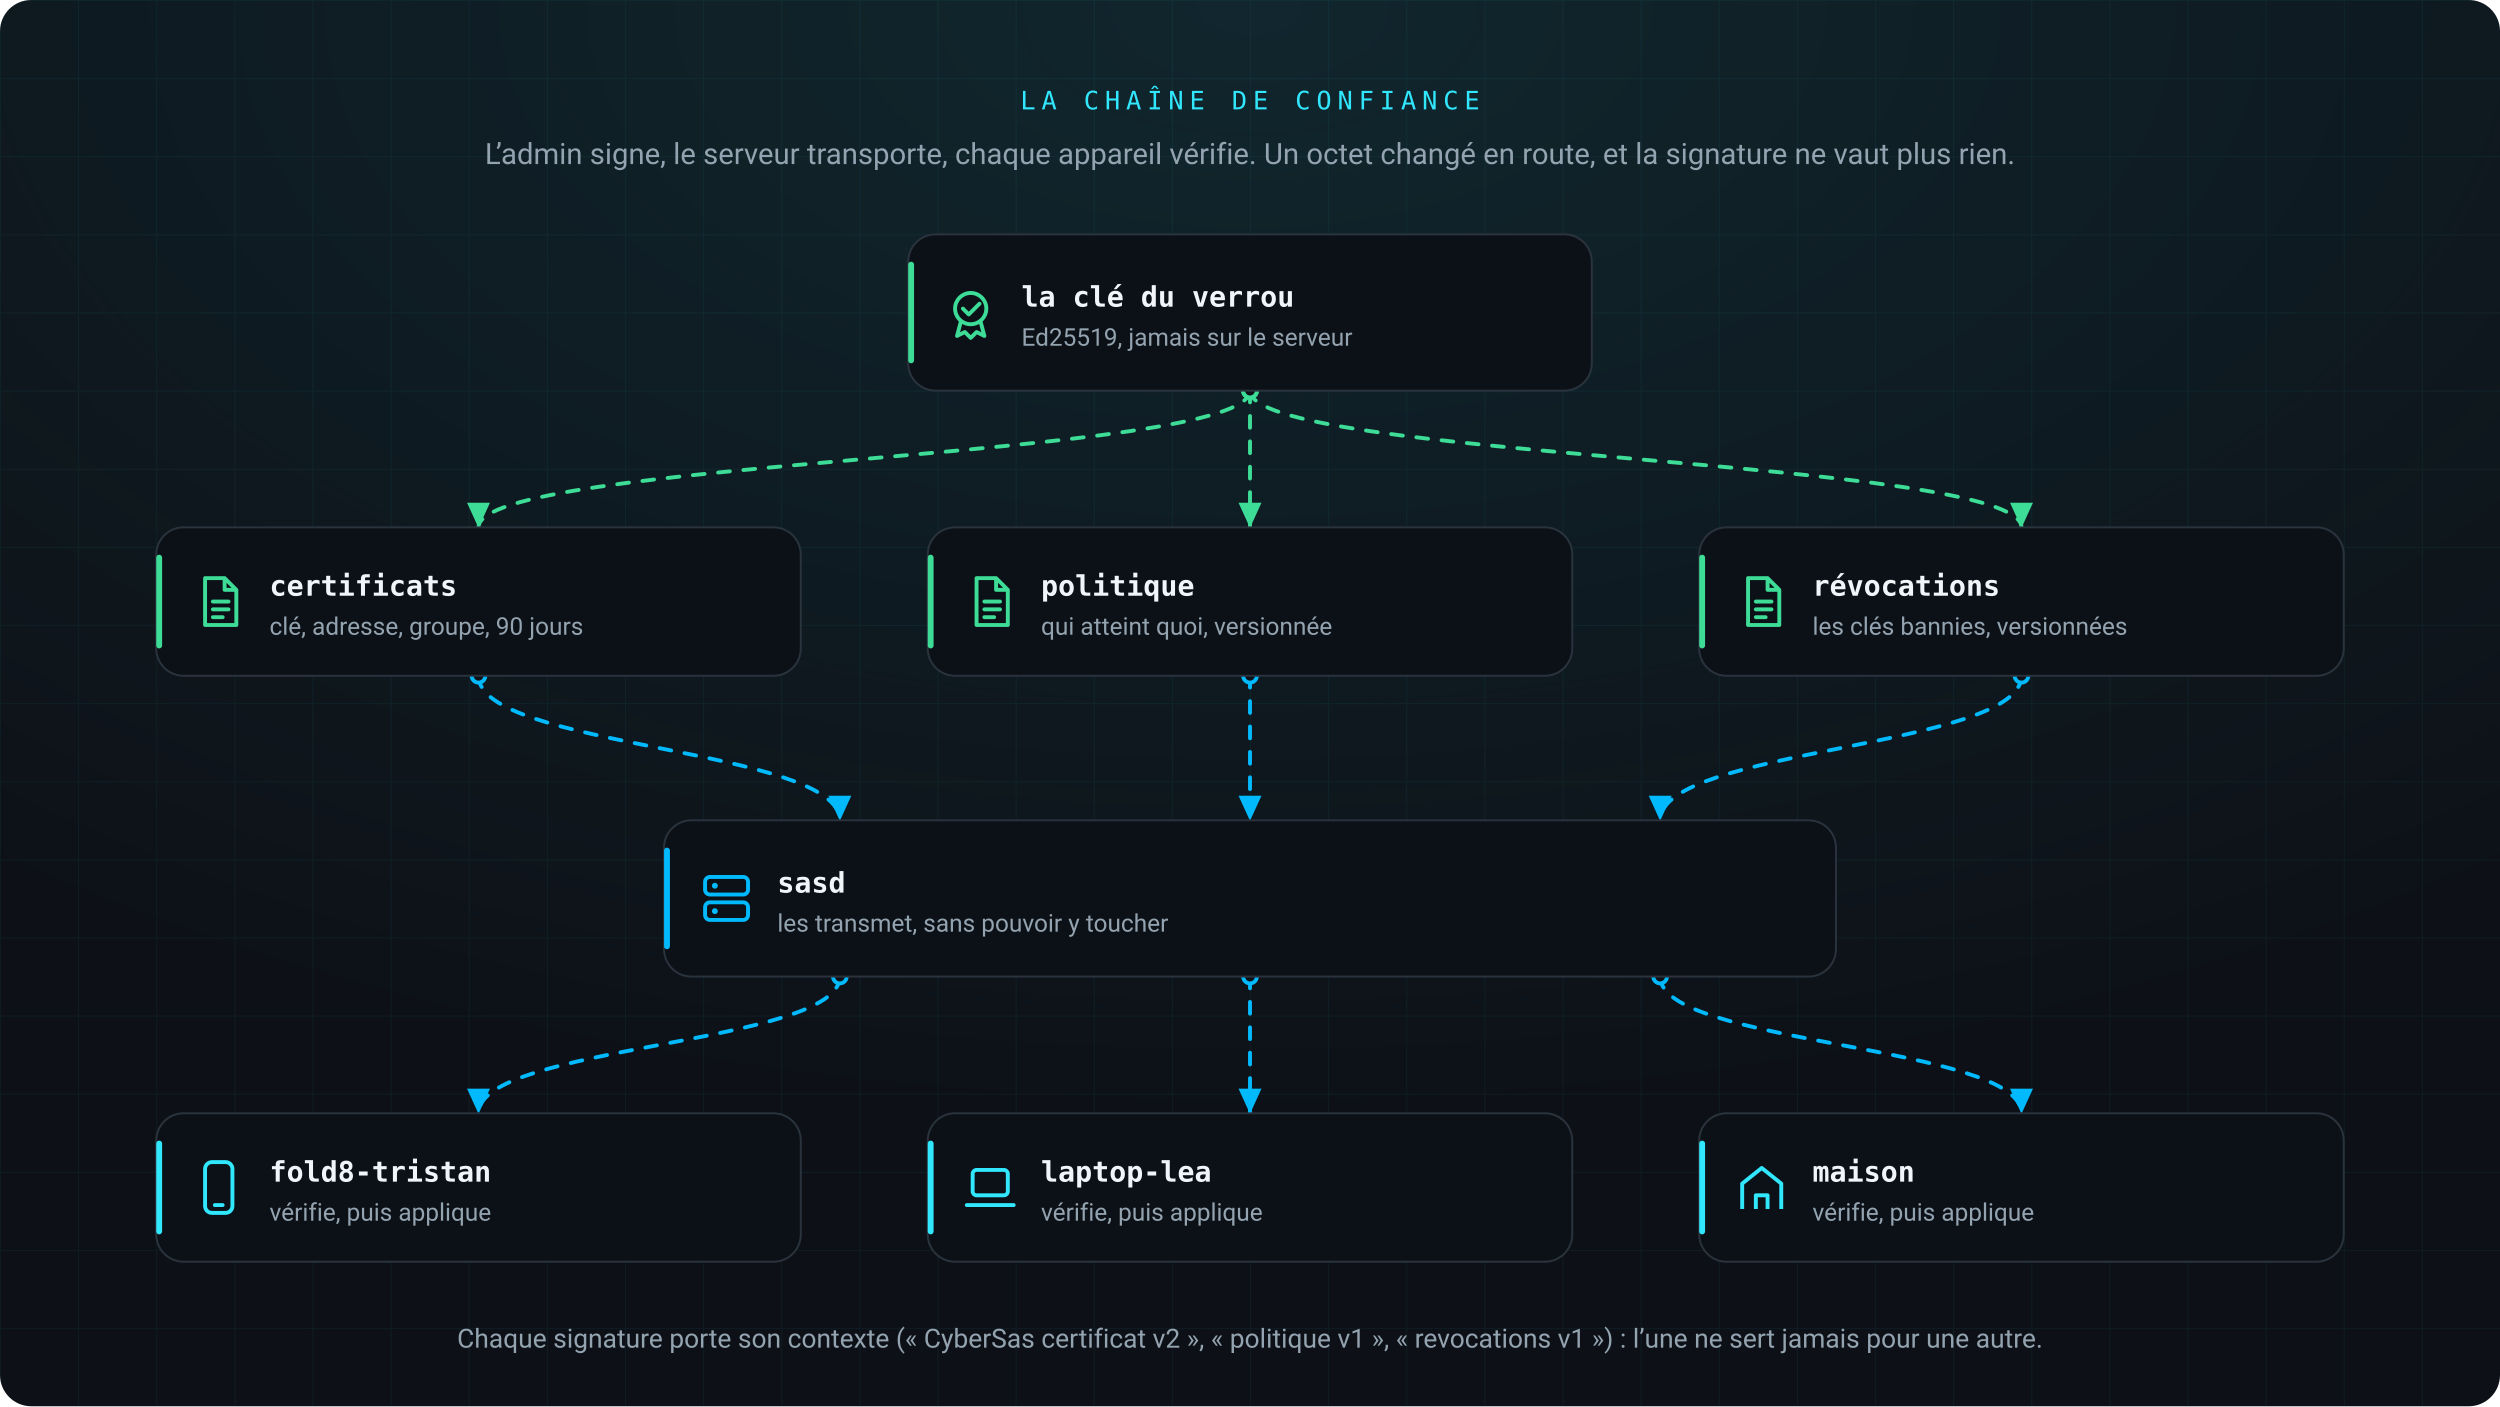
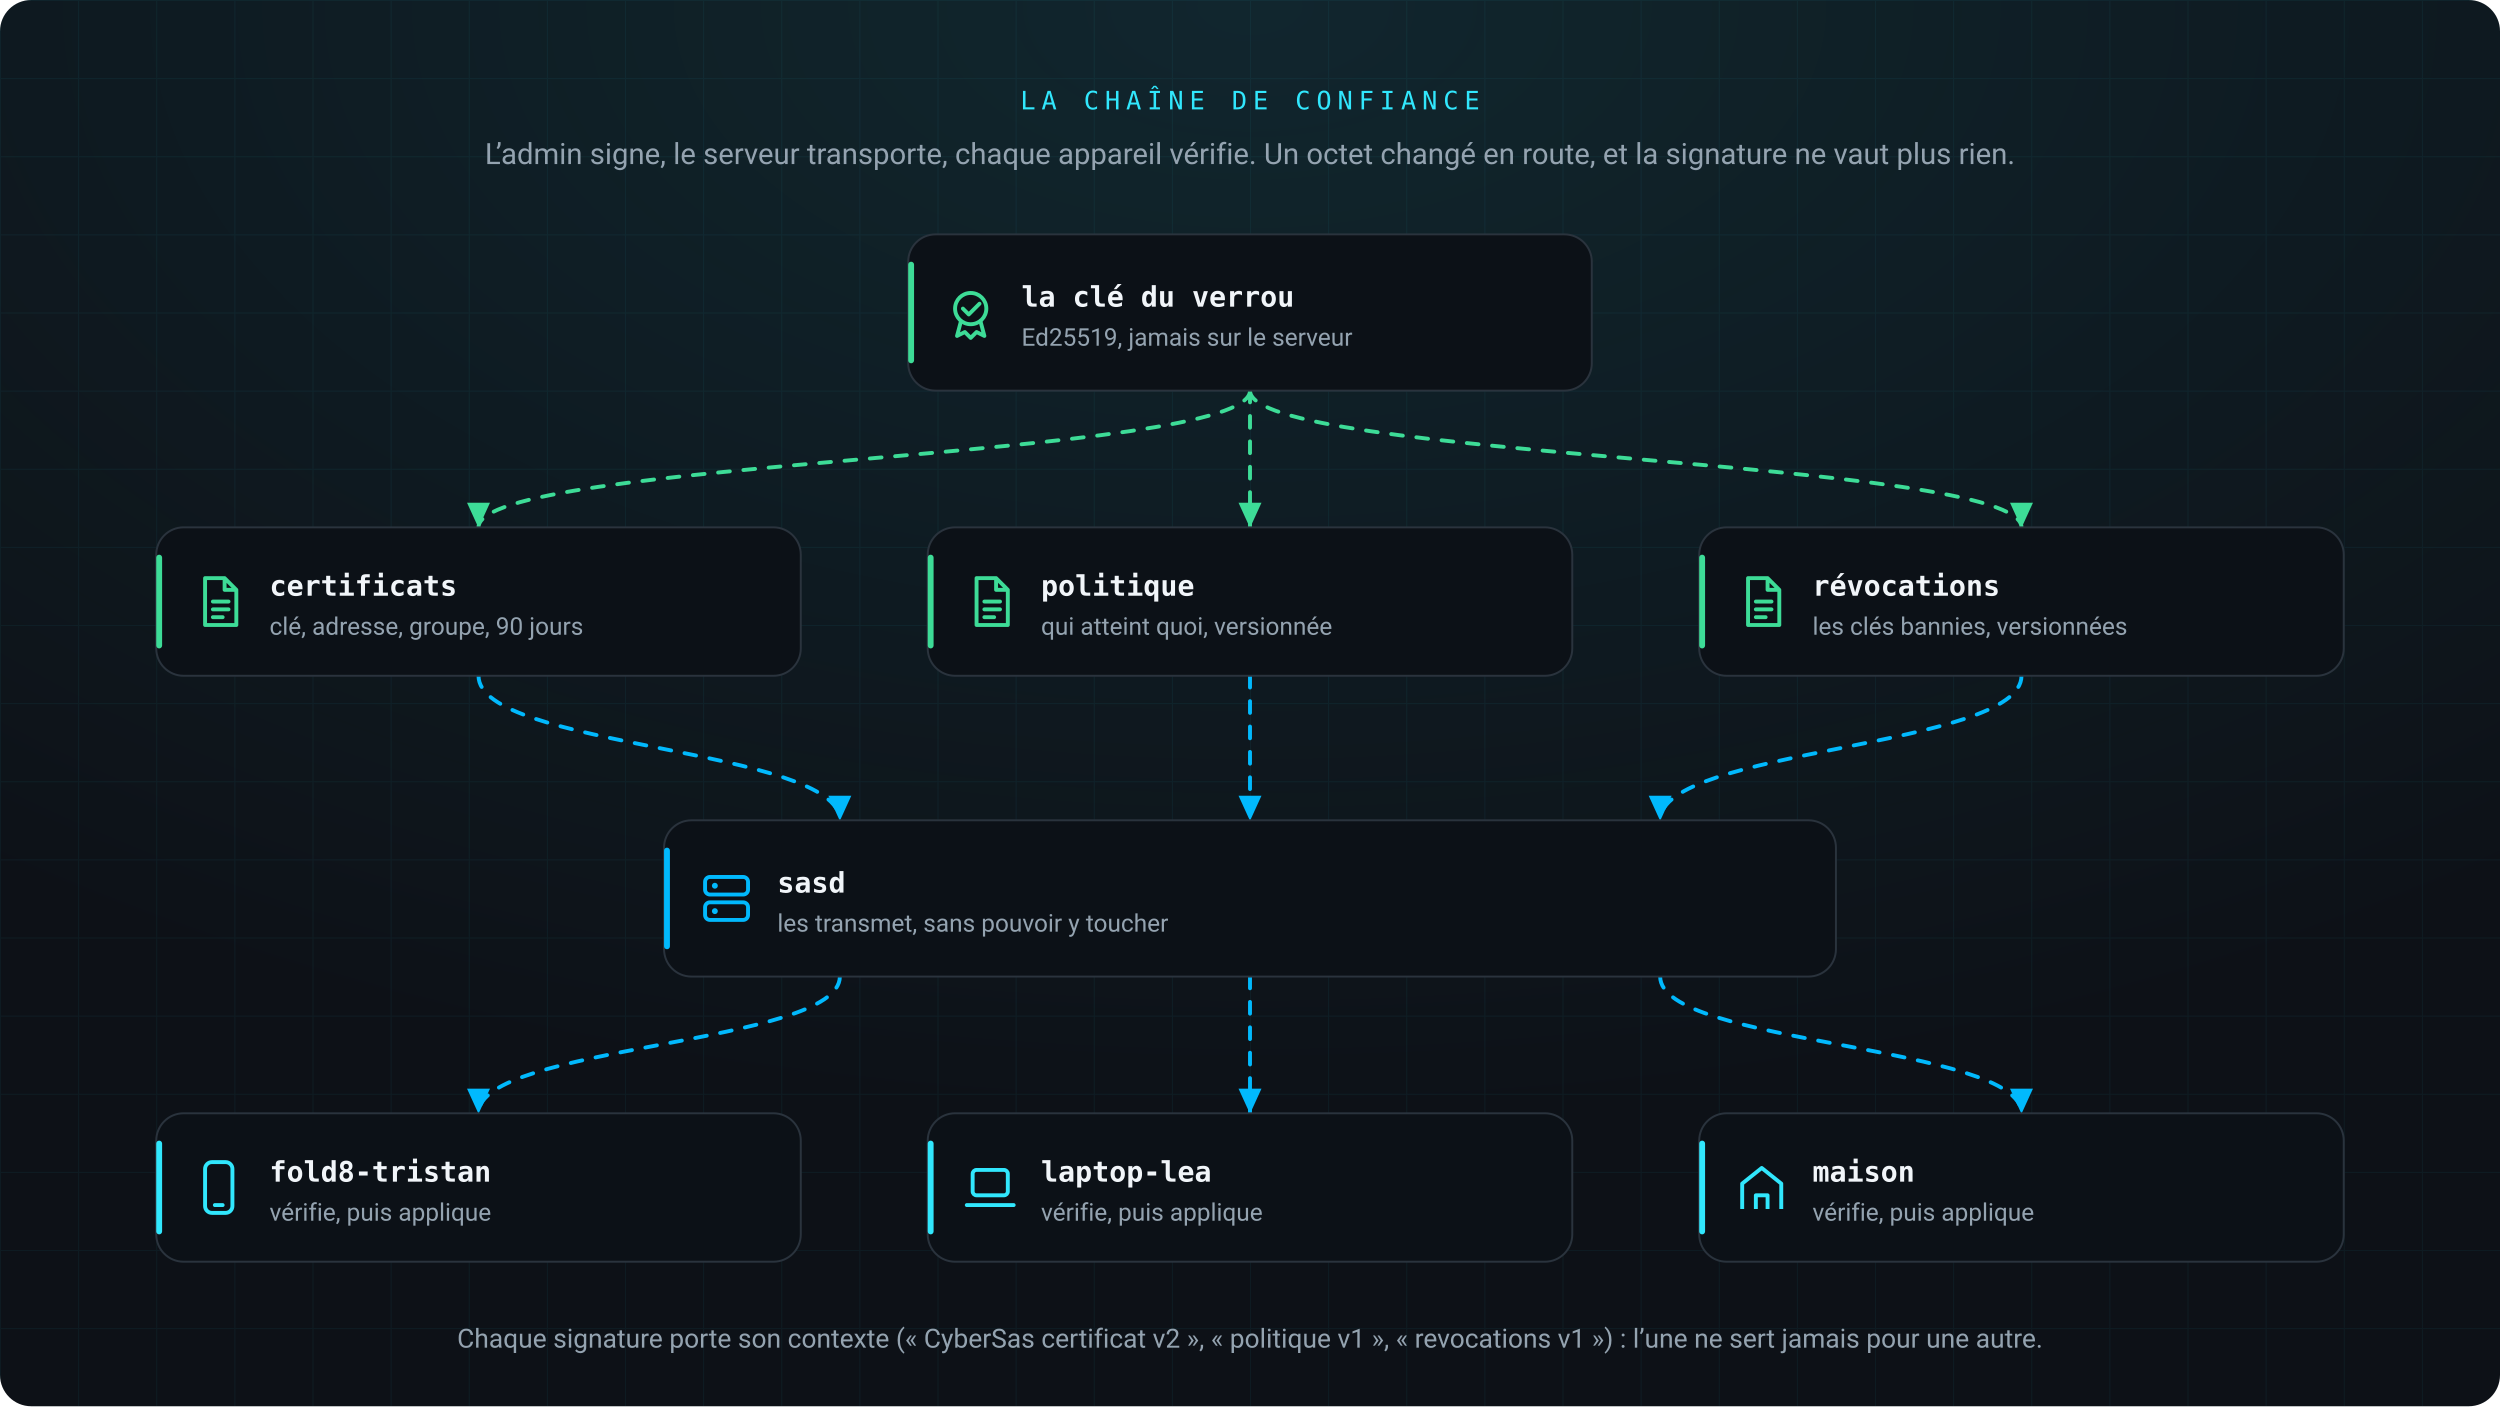
<svg xmlns="http://www.w3.org/2000/svg" viewBox="0 0 1280 720" width="1280" height="720" role="img" aria-label="La chaîne de confiance du verrou. La clé du verrou, Ed25519, ne touche jamais le serveur. Elle signe trois sortes de documents : les certificats d'appareil (clé, adresse, groupe, 90 jours), la politique versionnée, et la liste des révocations versionnée. Le serveur sasd les transmet sans pouvoir y toucher : un octet changé et tous les refusent. Chaque appareil, fold8-tristan, laptop-lea et la maison, vérifie la signature puis applique. Chaque signature porte son contexte, pour qu'une signature faite pour l'une ne serve jamais pour une autre.">
  <defs>
    <filter id="halo" x="-50%" y="-50%" width="200%" height="200%">
      <feGaussianBlur stdDeviation="6" result="b" />
      <feMerge>
        <feMergeNode in="b" />
        <feMergeNode in="SourceGraphic" />
      </feMerge>
    </filter>
    <filter id="doux" x="-50%" y="-50%" width="200%" height="200%">
      <feGaussianBlur stdDeviation="3" result="b" />
      <feMerge>
        <feMergeNode in="b" />
        <feMergeNode in="SourceGraphic" />
      </feMerge>
    </filter>
    <filter id="flou" x="-50%" y="-50%" width="200%" height="200%">
      <feGaussianBlur stdDeviation="8" />
    </filter>
    <pattern id="grille" width="40" height="40" patternUnits="userSpaceOnUse">
      <path d="M40 0H0V40" fill="none" stroke="#31E7FD" stroke-opacity="0.05" />
    </pattern>
    <radialGradient id="lueur" cx="50%" cy="0%" r="80%">
      <stop offset="0" stop-color="#31E7FD" stop-opacity="0.10" />
      <stop offset="1" stop-color="#31E7FD" stop-opacity="0" />
    </radialGradient>
    <marker id="pCYAN" viewBox="0 0 10 10" refX="9" refY="5" markerWidth="7" markerHeight="7" orient="auto-start-reverse">
      <path d="M0 0.8 L9.2 5 L0 9.2 Z" fill="#31E7FD" />
    </marker>
    <marker id="pBLEU" viewBox="0 0 10 10" refX="9" refY="5" markerWidth="7" markerHeight="7" orient="auto-start-reverse">
      <path d="M0 0.8 L9.2 5 L0 9.2 Z" fill="#01B9FD" />
    </marker>
    <marker id="pVERT" viewBox="0 0 10 10" refX="9" refY="5" markerWidth="7" markerHeight="7" orient="auto-start-reverse">
      <path d="M0 0.8 L9.2 5 L0 9.2 Z" fill="#3DDC97" />
    </marker>
    <marker id="pROUGE" viewBox="0 0 10 10" refX="9" refY="5" markerWidth="7" markerHeight="7" orient="auto-start-reverse">
      <path d="M0 0.8 L9.2 5 L0 9.2 Z" fill="#FF5C63" />
    </marker>
    <marker id="pFIL" viewBox="0 0 10 10" refX="9" refY="5" markerWidth="7" markerHeight="7" orient="auto-start-reverse">
      <path d="M0 0.8 L9.2 5 L0 9.2 Z" fill="#2F3A47" />
    </marker>
    <marker id="pDISCRET" viewBox="0 0 10 10" refX="9" refY="5" markerWidth="7" markerHeight="7" orient="auto-start-reverse">
      <path d="M0 0.8 L9.2 5 L0 9.2 Z" fill="#5C6A7A" />
    </marker>
  </defs>
  <rect width="1280" height="720" rx="16" fill="#0D1117" />
  <rect width="1280" height="720" rx="16" fill="url(#grille)" />
  <rect width="1280" height="720" rx="16" fill="url(#lueur)" />
  <text x="640" y="56" font-family="ui-monospace,SFMono-Regular,Menlo,Consolas,monospace" font-size="13" font-weight="400" fill="#31E7FD" text-anchor="middle" letter-spacing="3">LA CHAÎNE DE CONFIANCE</text>
  <text x="640" y="84" font-family="system-ui,-apple-system,Segoe UI,Roboto,Helvetica,Arial,sans-serif" font-size="15" font-weight="400" fill="#94A3B0" text-anchor="middle">L’admin signe, le serveur transporte, chaque appareil vérifie. Un octet changé en route, et la signature ne vaut plus rien.</text>
  <g opacity="1">
    <path d="M 640 200 C 640 235 245 235 245 270" fill="none" stroke="#3DDC97" stroke-width="2" stroke-linecap="round" stroke-dasharray="6 7" marker-end="url(#pVERT)">
      <animate attributeName="stroke-dashoffset" from="26" to="0" dur="1.2s" repeatCount="indefinite" />
    </path>
-     <circle cx="640" cy="200" r="3.5" fill="#0D1117" stroke="#3DDC97" stroke-width="2" />
  </g>
  <g opacity="1">
    <path d="M 640 200 C 640 235 640 235 640 270" fill="none" stroke="#3DDC97" stroke-width="2" stroke-linecap="round" stroke-dasharray="6 7" marker-end="url(#pVERT)">
      <animate attributeName="stroke-dashoffset" from="26" to="0" dur="1.2s" repeatCount="indefinite" />
    </path>
-     <circle cx="640" cy="200" r="3.5" fill="#0D1117" stroke="#3DDC97" stroke-width="2" />
  </g>
  <g opacity="1">
    <path d="M 640 200 C 640 235 1035 235 1035 270" fill="none" stroke="#3DDC97" stroke-width="2" stroke-linecap="round" stroke-dasharray="6 7" marker-end="url(#pVERT)">
      <animate attributeName="stroke-dashoffset" from="26" to="0" dur="1.2s" repeatCount="indefinite" />
    </path>
-     <circle cx="640" cy="200" r="3.5" fill="#0D1117" stroke="#3DDC97" stroke-width="2" />
  </g>
  <g opacity="1">
    <path d="M 245 346 C 245 383 430 383 430 420" fill="none" stroke="#01B9FD" stroke-width="2" stroke-linecap="round" stroke-dasharray="6 7" marker-end="url(#pBLEU)">
      <animate attributeName="stroke-dashoffset" from="26" to="0" dur="1.2s" repeatCount="indefinite" />
    </path>
-     <circle cx="245" cy="346" r="3.5" fill="#0D1117" stroke="#01B9FD" stroke-width="2" />
  </g>
  <g opacity="1">
    <path d="M 640 346 C 640 383 640 383 640 420" fill="none" stroke="#01B9FD" stroke-width="2" stroke-linecap="round" stroke-dasharray="6 7" marker-end="url(#pBLEU)">
      <animate attributeName="stroke-dashoffset" from="26" to="0" dur="1.2s" repeatCount="indefinite" />
    </path>
-     <circle cx="640" cy="346" r="3.5" fill="#0D1117" stroke="#01B9FD" stroke-width="2" />
  </g>
  <g opacity="1">
    <path d="M 1035 346 C 1035 383 850 383 850 420" fill="none" stroke="#01B9FD" stroke-width="2" stroke-linecap="round" stroke-dasharray="6 7" marker-end="url(#pBLEU)">
      <animate attributeName="stroke-dashoffset" from="26" to="0" dur="1.2s" repeatCount="indefinite" />
    </path>
-     <circle cx="1035" cy="346" r="3.5" fill="#0D1117" stroke="#01B9FD" stroke-width="2" />
  </g>
  <g opacity="1">
    <path d="M 430 500 C 430 535 245 535 245 570" fill="none" stroke="#01B9FD" stroke-width="2" stroke-linecap="round" stroke-dasharray="6 7" marker-end="url(#pBLEU)">
      <animate attributeName="stroke-dashoffset" from="26" to="0" dur="1.2s" repeatCount="indefinite" />
    </path>
-     <circle cx="430" cy="500" r="3.5" fill="#0D1117" stroke="#01B9FD" stroke-width="2" />
  </g>
  <g opacity="1">
    <path d="M 640 500 C 640 535 640 535 640 570" fill="none" stroke="#01B9FD" stroke-width="2" stroke-linecap="round" stroke-dasharray="6 7" marker-end="url(#pBLEU)">
      <animate attributeName="stroke-dashoffset" from="26" to="0" dur="1.2s" repeatCount="indefinite" />
    </path>
-     <circle cx="640" cy="500" r="3.5" fill="#0D1117" stroke="#01B9FD" stroke-width="2" />
  </g>
  <g opacity="1">
    <path d="M 850 500 C 850 535 1035 535 1035 570" fill="none" stroke="#01B9FD" stroke-width="2" stroke-linecap="round" stroke-dasharray="6 7" marker-end="url(#pBLEU)">
      <animate attributeName="stroke-dashoffset" from="26" to="0" dur="1.2s" repeatCount="indefinite" />
    </path>
-     <circle cx="850" cy="500" r="3.5" fill="#0D1117" stroke="#01B9FD" stroke-width="2" />
  </g>
  <g>
    <rect x="465" y="120" width="350" height="80" rx="14" fill="#0C1117" stroke="#2A333D" />
    <rect x="465" y="120" width="350" height="80" rx="14" fill="none" stroke="#3DDC97" stroke-width="1.6" opacity="0" filter="url(#halo)">
      <animate attributeName="opacity" dur="12s" repeatCount="indefinite" keyTimes="0;0.02;0.3;0.32;1" values="0;1;1;0;0" />
    </rect>
    <rect x="465" y="134" width="3" height="52" rx="1.5" fill="#3DDC97" />
    <g transform="translate(483,146)">
      <circle cx="14" cy="12" r="8" fill="none" stroke="#3DDC97" stroke-width="2" />
      <path d="M10 12 L13 15 L18.5 9.5 M9 18.5 L7 26 L11 24 L14 27 M19 18.5 L21 26 L17 24 L14 27" fill="none" stroke="#3DDC97" stroke-width="2" stroke-linecap="round" stroke-linejoin="round" />
    </g>
    <text x="523" y="157" font-family="ui-monospace,SFMono-Regular,Menlo,Consolas,monospace" font-size="14.5" font-weight="700" fill="#F1F5F9" text-anchor="start">la clé du verrou</text>
    <text x="523" y="177" font-family="system-ui,-apple-system,Segoe UI,Roboto,Helvetica,Arial,sans-serif" font-size="12.5" font-weight="400" fill="#94A3B0" text-anchor="start">Ed25519, jamais sur le serveur</text>
  </g>
  <g>
    <rect x="80" y="270" width="330" height="76" rx="14" fill="#0C1117" stroke="#2A333D" />
    <rect x="80" y="284" width="3" height="48" rx="1.5" fill="#3DDC97" />
    <g transform="translate(98,294)">
      <path d="M7 2 H17 L23 8 V26 H7 Z M17 2 V8 H23" fill="none" stroke="#3DDC97" stroke-width="2" stroke-linejoin="round" />
      <path d="M11 14 H19 M11 18 H19 M11 22 H16" stroke="#3DDC97" stroke-width="2" stroke-linecap="round" />
    </g>
    <text x="138" y="305" font-family="ui-monospace,SFMono-Regular,Menlo,Consolas,monospace" font-size="14.5" font-weight="700" fill="#F1F5F9" text-anchor="start">certificats</text>
    <text x="138" y="325" font-family="system-ui,-apple-system,Segoe UI,Roboto,Helvetica,Arial,sans-serif" font-size="12.5" font-weight="400" fill="#94A3B0" text-anchor="start">clé, adresse, groupe, 90 jours</text>
  </g>
  <g>
    <rect x="475" y="270" width="330" height="76" rx="14" fill="#0C1117" stroke="#2A333D" />
    <rect x="475" y="284" width="3" height="48" rx="1.5" fill="#3DDC97" />
    <g transform="translate(493,294)">
      <path d="M7 2 H17 L23 8 V26 H7 Z M17 2 V8 H23" fill="none" stroke="#3DDC97" stroke-width="2" stroke-linejoin="round" />
      <path d="M11 14 H19 M11 18 H19 M11 22 H16" stroke="#3DDC97" stroke-width="2" stroke-linecap="round" />
    </g>
    <text x="533" y="305" font-family="ui-monospace,SFMono-Regular,Menlo,Consolas,monospace" font-size="14.5" font-weight="700" fill="#F1F5F9" text-anchor="start">politique</text>
    <text x="533" y="325" font-family="system-ui,-apple-system,Segoe UI,Roboto,Helvetica,Arial,sans-serif" font-size="12.5" font-weight="400" fill="#94A3B0" text-anchor="start">qui atteint quoi, versionnée</text>
  </g>
  <g>
    <rect x="870" y="270" width="330" height="76" rx="14" fill="#0C1117" stroke="#2A333D" />
    <rect x="870" y="284" width="3" height="48" rx="1.5" fill="#3DDC97" />
    <g transform="translate(888,294)">
      <path d="M7 2 H17 L23 8 V26 H7 Z M17 2 V8 H23" fill="none" stroke="#3DDC97" stroke-width="2" stroke-linejoin="round" />
      <path d="M11 14 H19 M11 18 H19 M11 22 H16" stroke="#3DDC97" stroke-width="2" stroke-linecap="round" />
    </g>
    <text x="928" y="305" font-family="ui-monospace,SFMono-Regular,Menlo,Consolas,monospace" font-size="14.5" font-weight="700" fill="#F1F5F9" text-anchor="start">révocations</text>
    <text x="928" y="325" font-family="system-ui,-apple-system,Segoe UI,Roboto,Helvetica,Arial,sans-serif" font-size="12.5" font-weight="400" fill="#94A3B0" text-anchor="start">les clés bannies, versionnées</text>
  </g>
  <g>
    <rect x="340" y="420" width="600" height="80" rx="14" fill="#0C1117" stroke="#2A333D" />
    <rect x="340" y="420" width="600" height="80" rx="14" fill="none" stroke="#01B9FD" stroke-width="1.6" opacity="0" filter="url(#halo)">
      <animate attributeName="opacity" dur="12s" repeatCount="indefinite" keyTimes="0;0.28;0.3;0.6;0.62;1" values="0;0;1;1;0;0" />
    </rect>
    <rect x="340" y="434" width="3" height="52" rx="1.5" fill="#01B9FD" />
    <g transform="translate(358,446)">
      <rect x="3" y="3" width="22" height="9" rx="2.5" fill="none" stroke="#01B9FD" stroke-width="2" />
      <rect x="3" y="16" width="22" height="9" rx="2.5" fill="none" stroke="#01B9FD" stroke-width="2" />
      <path d="M8 7.5h.01M8 20.5h.01" stroke="#01B9FD" stroke-width="3" stroke-linecap="round" />
    </g>
    <text x="398" y="457" font-family="ui-monospace,SFMono-Regular,Menlo,Consolas,monospace" font-size="14.5" font-weight="700" fill="#F1F5F9" text-anchor="start">sasd</text>
    <text x="398" y="477" font-family="system-ui,-apple-system,Segoe UI,Roboto,Helvetica,Arial,sans-serif" font-size="12.5" font-weight="400" fill="#94A3B0" text-anchor="start">les transmet, sans pouvoir y toucher</text>
  </g>
  <g>
    <rect x="80" y="570" width="330" height="76" rx="14" fill="#0C1117" stroke="#2A333D" />
    <rect x="80" y="584" width="3" height="48" rx="1.5" fill="#31E7FD" />
    <g transform="translate(98,594)">
      <rect x="7" y="1" width="14" height="26" rx="3.5" fill="none" stroke="#31E7FD" stroke-width="2" />
      <path d="M12 23 H16" stroke="#31E7FD" stroke-width="2" stroke-linecap="round" />
    </g>
    <text x="138" y="605" font-family="ui-monospace,SFMono-Regular,Menlo,Consolas,monospace" font-size="14.5" font-weight="700" fill="#F1F5F9" text-anchor="start">fold8-tristan</text>
    <text x="138" y="625" font-family="system-ui,-apple-system,Segoe UI,Roboto,Helvetica,Arial,sans-serif" font-size="12.5" font-weight="400" fill="#94A3B0" text-anchor="start">vérifie, puis applique</text>
  </g>
  <g>
    <rect x="475" y="570" width="330" height="76" rx="14" fill="#0C1117" stroke="#2A333D" />
    <rect x="475" y="584" width="3" height="48" rx="1.5" fill="#31E7FD" />
    <g transform="translate(493,594)">
      <rect x="5" y="5" width="18" height="13" rx="2" fill="none" stroke="#31E7FD" stroke-width="2" />
      <path d="M2 23 H26" stroke="#31E7FD" stroke-width="2" stroke-linecap="round" />
    </g>
    <text x="533" y="605" font-family="ui-monospace,SFMono-Regular,Menlo,Consolas,monospace" font-size="14.5" font-weight="700" fill="#F1F5F9" text-anchor="start">laptop-lea</text>
    <text x="533" y="625" font-family="system-ui,-apple-system,Segoe UI,Roboto,Helvetica,Arial,sans-serif" font-size="12.5" font-weight="400" fill="#94A3B0" text-anchor="start">vérifie, puis applique</text>
  </g>
  <g>
    <rect x="870" y="570" width="330" height="76" rx="14" fill="#0C1117" stroke="#2A333D" />
    <rect x="870" y="584" width="3" height="48" rx="1.5" fill="#31E7FD" />
    <g transform="translate(888,594)">
      <path d="M4 25 V12 L14 4 L24 12 V25 M11 25 V18 H17 V25" fill="none" stroke="#31E7FD" stroke-width="2" stroke-linejoin="round" />
    </g>
    <text x="928" y="605" font-family="ui-monospace,SFMono-Regular,Menlo,Consolas,monospace" font-size="14.5" font-weight="700" fill="#F1F5F9" text-anchor="start">maison</text>
    <text x="928" y="625" font-family="system-ui,-apple-system,Segoe UI,Roboto,Helvetica,Arial,sans-serif" font-size="12.5" font-weight="400" fill="#94A3B0" text-anchor="start">vérifie, puis applique</text>
  </g>
  <g opacity="0">
    <animate attributeName="opacity" dur="12s" repeatCount="indefinite" keyTimes="0;0.035;0.05;0.2;0.215;1" values="0;0;1;1;0;0" />
    <g filter="url(#halo)">
      <circle r="13" fill="#0D1117" stroke="#3DDC97" stroke-width="2" />
      <g transform="translate(-9,-9) scale(0.64)">
        <circle cx="14" cy="12" r="8" fill="none" stroke="#3DDC97" stroke-width="2" />
        <path d="M10 12 L13 15 L18.5 9.5 M9 18.5 L7 26 L11 24 L14 27 M19 18.5 L21 26 L17 24 L14 27" fill="none" stroke="#3DDC97" stroke-width="2" stroke-linecap="round" stroke-linejoin="round" />
      </g>
      <animateMotion dur="12s" repeatCount="indefinite" path="M 640 200 C 640 235 245 235 245 270" calcMode="linear" keyTimes="0;0.05;0.2;1" keyPoints="0;0;1;1" />
    </g>
  </g>
  <g opacity="0">
    <animate attributeName="opacity" dur="12s" repeatCount="indefinite" keyTimes="0;0.035;0.05;0.2;0.215;1" values="0;0;1;1;0;0" />
    <g filter="url(#halo)">
      <circle r="13" fill="#0D1117" stroke="#3DDC97" stroke-width="2" />
      <g transform="translate(-9,-9) scale(0.64)">
        <circle cx="14" cy="12" r="8" fill="none" stroke="#3DDC97" stroke-width="2" />
        <path d="M10 12 L13 15 L18.5 9.5 M9 18.5 L7 26 L11 24 L14 27 M19 18.5 L21 26 L17 24 L14 27" fill="none" stroke="#3DDC97" stroke-width="2" stroke-linecap="round" stroke-linejoin="round" />
      </g>
      <animateMotion dur="12s" repeatCount="indefinite" path="M 640 200 C 640 235 640 235 640 270" calcMode="linear" keyTimes="0;0.05;0.2;1" keyPoints="0;0;1;1" />
    </g>
  </g>
  <g opacity="0">
    <animate attributeName="opacity" dur="12s" repeatCount="indefinite" keyTimes="0;0.035;0.05;0.2;0.215;1" values="0;0;1;1;0;0" />
    <g filter="url(#halo)">
      <circle r="13" fill="#0D1117" stroke="#3DDC97" stroke-width="2" />
      <g transform="translate(-9,-9) scale(0.64)">
        <circle cx="14" cy="12" r="8" fill="none" stroke="#3DDC97" stroke-width="2" />
        <path d="M10 12 L13 15 L18.5 9.5 M9 18.5 L7 26 L11 24 L14 27 M19 18.5 L21 26 L17 24 L14 27" fill="none" stroke="#3DDC97" stroke-width="2" stroke-linecap="round" stroke-linejoin="round" />
      </g>
      <animateMotion dur="12s" repeatCount="indefinite" path="M 640 200 C 640 235 1035 235 1035 270" calcMode="linear" keyTimes="0;0.05;0.2;1" keyPoints="0;0;1;1" />
    </g>
  </g>
  <g opacity="0">
    <animate attributeName="opacity" dur="12s" repeatCount="indefinite" keyTimes="0;0.245;0.26;0.36;0.375;1" values="0;0;1;1;0;0" />
    <g filter="url(#halo)">
      <circle r="13" fill="#0D1117" stroke="#3DDC97" stroke-width="2" />
      <g transform="translate(-9,-9) scale(0.64)">
        <circle cx="14" cy="12" r="8" fill="none" stroke="#3DDC97" stroke-width="2" />
        <path d="M10 12 L13 15 L18.5 9.5 M9 18.5 L7 26 L11 24 L14 27 M19 18.5 L21 26 L17 24 L14 27" fill="none" stroke="#3DDC97" stroke-width="2" stroke-linecap="round" stroke-linejoin="round" />
      </g>
      <animateMotion dur="12s" repeatCount="indefinite" path="M 245 346 C 245 383 430 383 430 420" calcMode="linear" keyTimes="0;0.26;0.36;1" keyPoints="0;0;1;1" />
    </g>
  </g>
  <g opacity="0">
    <animate attributeName="opacity" dur="12s" repeatCount="indefinite" keyTimes="0;0.245;0.26;0.36;0.375;1" values="0;0;1;1;0;0" />
    <g filter="url(#halo)">
      <circle r="13" fill="#0D1117" stroke="#3DDC97" stroke-width="2" />
      <g transform="translate(-9,-9) scale(0.64)">
        <circle cx="14" cy="12" r="8" fill="none" stroke="#3DDC97" stroke-width="2" />
        <path d="M10 12 L13 15 L18.5 9.5 M9 18.5 L7 26 L11 24 L14 27 M19 18.5 L21 26 L17 24 L14 27" fill="none" stroke="#3DDC97" stroke-width="2" stroke-linecap="round" stroke-linejoin="round" />
      </g>
      <animateMotion dur="12s" repeatCount="indefinite" path="M 640 346 C 640 383 640 383 640 420" calcMode="linear" keyTimes="0;0.26;0.36;1" keyPoints="0;0;1;1" />
    </g>
  </g>
  <g opacity="0">
    <animate attributeName="opacity" dur="12s" repeatCount="indefinite" keyTimes="0;0.245;0.26;0.36;0.375;1" values="0;0;1;1;0;0" />
    <g filter="url(#halo)">
      <circle r="13" fill="#0D1117" stroke="#3DDC97" stroke-width="2" />
      <g transform="translate(-9,-9) scale(0.64)">
        <circle cx="14" cy="12" r="8" fill="none" stroke="#3DDC97" stroke-width="2" />
        <path d="M10 12 L13 15 L18.5 9.5 M9 18.5 L7 26 L11 24 L14 27 M19 18.5 L21 26 L17 24 L14 27" fill="none" stroke="#3DDC97" stroke-width="2" stroke-linecap="round" stroke-linejoin="round" />
      </g>
      <animateMotion dur="12s" repeatCount="indefinite" path="M 1035 346 C 1035 383 850 383 850 420" calcMode="linear" keyTimes="0;0.26;0.36;1" keyPoints="0;0;1;1" />
    </g>
  </g>
  <g opacity="0">
    <animate attributeName="opacity" dur="12s" repeatCount="indefinite" keyTimes="0;0.485;0.5;0.62;0.635;1" values="0;0;1;1;0;0" />
    <g filter="url(#halo)">
      <circle r="13" fill="#0D1117" stroke="#3DDC97" stroke-width="2" />
      <g transform="translate(-9,-9) scale(0.64)">
        <circle cx="14" cy="12" r="8" fill="none" stroke="#3DDC97" stroke-width="2" />
        <path d="M10 12 L13 15 L18.5 9.5 M9 18.5 L7 26 L11 24 L14 27 M19 18.5 L21 26 L17 24 L14 27" fill="none" stroke="#3DDC97" stroke-width="2" stroke-linecap="round" stroke-linejoin="round" />
      </g>
      <animateMotion dur="12s" repeatCount="indefinite" path="M 430 500 C 430 535 245 535 245 570" calcMode="linear" keyTimes="0;0.5;0.62;1" keyPoints="0;0;1;1" />
    </g>
  </g>
  <g opacity="0">
    <animate attributeName="opacity" dur="12s" repeatCount="indefinite" keyTimes="0;0.485;0.5;0.62;0.635;1" values="0;0;1;1;0;0" />
    <g filter="url(#halo)">
      <circle r="13" fill="#0D1117" stroke="#3DDC97" stroke-width="2" />
      <g transform="translate(-9,-9) scale(0.64)">
        <circle cx="14" cy="12" r="8" fill="none" stroke="#3DDC97" stroke-width="2" />
        <path d="M10 12 L13 15 L18.5 9.5 M9 18.5 L7 26 L11 24 L14 27 M19 18.5 L21 26 L17 24 L14 27" fill="none" stroke="#3DDC97" stroke-width="2" stroke-linecap="round" stroke-linejoin="round" />
      </g>
      <animateMotion dur="12s" repeatCount="indefinite" path="M 640 500 C 640 535 640 535 640 570" calcMode="linear" keyTimes="0;0.5;0.62;1" keyPoints="0;0;1;1" />
    </g>
  </g>
  <g opacity="0">
    <animate attributeName="opacity" dur="12s" repeatCount="indefinite" keyTimes="0;0.485;0.5;0.62;0.635;1" values="0;0;1;1;0;0" />
    <g filter="url(#halo)">
      <circle r="13" fill="#0D1117" stroke="#3DDC97" stroke-width="2" />
      <g transform="translate(-9,-9) scale(0.64)">
        <circle cx="14" cy="12" r="8" fill="none" stroke="#3DDC97" stroke-width="2" />
        <path d="M10 12 L13 15 L18.5 9.5 M9 18.5 L7 26 L11 24 L14 27 M19 18.5 L21 26 L17 24 L14 27" fill="none" stroke="#3DDC97" stroke-width="2" stroke-linecap="round" stroke-linejoin="round" />
      </g>
      <animateMotion dur="12s" repeatCount="indefinite" path="M 850 500 C 850 535 1035 535 1035 570" calcMode="linear" keyTimes="0;0.5;0.62;1" keyPoints="0;0;1;1" />
    </g>
  </g>
  <g opacity="0">
    <animate attributeName="opacity" dur="12s" repeatCount="indefinite" keyTimes="0;0.62;0.64;0.95;0.97;1" values="0;0;1;1;0;0" />
    <rect x="274.387" y="554" width="131.225" height="32" rx="9" fill="#0B1A14" stroke="#3DDC97" stroke-opacity="0.6" />
    <text x="340" y="574.14" font-family="ui-monospace,SFMono-Regular,Menlo,Consolas,monospace" font-size="11.5" font-weight="400" fill="#3DDC97" text-anchor="middle">signature juste</text>
  </g>
  <g opacity="0">
    <animate attributeName="opacity" dur="12s" repeatCount="indefinite" keyTimes="0;0.62;0.64;0.95;0.97;1" values="0;0;1;1;0;0" />
    <rect x="669.388" y="554" width="131.225" height="32" rx="9" fill="#0B1A14" stroke="#3DDC97" stroke-opacity="0.6" />
    <text x="735" y="574.14" font-family="ui-monospace,SFMono-Regular,Menlo,Consolas,monospace" font-size="11.5" font-weight="400" fill="#3DDC97" text-anchor="middle">signature juste</text>
  </g>
  <g opacity="0">
    <animate attributeName="opacity" dur="12s" repeatCount="indefinite" keyTimes="0;0.62;0.64;0.95;0.97;1" values="0;0;1;1;0;0" />
    <rect x="1064.388" y="554" width="131.225" height="32" rx="9" fill="#0B1A14" stroke="#3DDC97" stroke-opacity="0.6" />
    <text x="1130" y="574.14" font-family="ui-monospace,SFMono-Regular,Menlo,Consolas,monospace" font-size="11.5" font-weight="400" fill="#3DDC97" text-anchor="middle">signature juste</text>
  </g>
  <g opacity="0">
    <animate attributeName="opacity" dur="12s" repeatCount="indefinite" keyTimes="0;0.34;0.36;0.5;0.52;1" values="0;0;1;1;0;0" />
-     <rect x="808.268" y="382" width="243.465" height="32" rx="9" fill="#1A0D10" stroke="#FF5C63" stroke-opacity="0.6" />
-     <text x="930" y="402.14" font-family="ui-monospace,SFMono-Regular,Menlo,Consolas,monospace" font-size="11.5" font-weight="400" fill="#FF5C63" text-anchor="middle">un octet changé ? tous refusent</text>
+     <rect x="953.268" y="444" width="243.465" height="32" rx="9" fill="#1A0D10" stroke="#FF5C63" stroke-opacity="0.6" />
+     <text x="1075" y="464.14" font-family="ui-monospace,SFMono-Regular,Menlo,Consolas,monospace" font-size="11.5" font-weight="400" fill="#FF5C63" text-anchor="middle">un octet changé ? tous refusent</text>
  </g>
  <text x="640" y="690" font-family="system-ui,-apple-system,Segoe UI,Roboto,Helvetica,Arial,sans-serif" font-size="13.5" font-weight="400" fill="#94A3B0" text-anchor="middle">Chaque signature porte son contexte (« CyberSas certificat v2 », « politique v1 », « revocations v1 ») : l’une ne sert jamais pour une autre.</text>
</svg>
